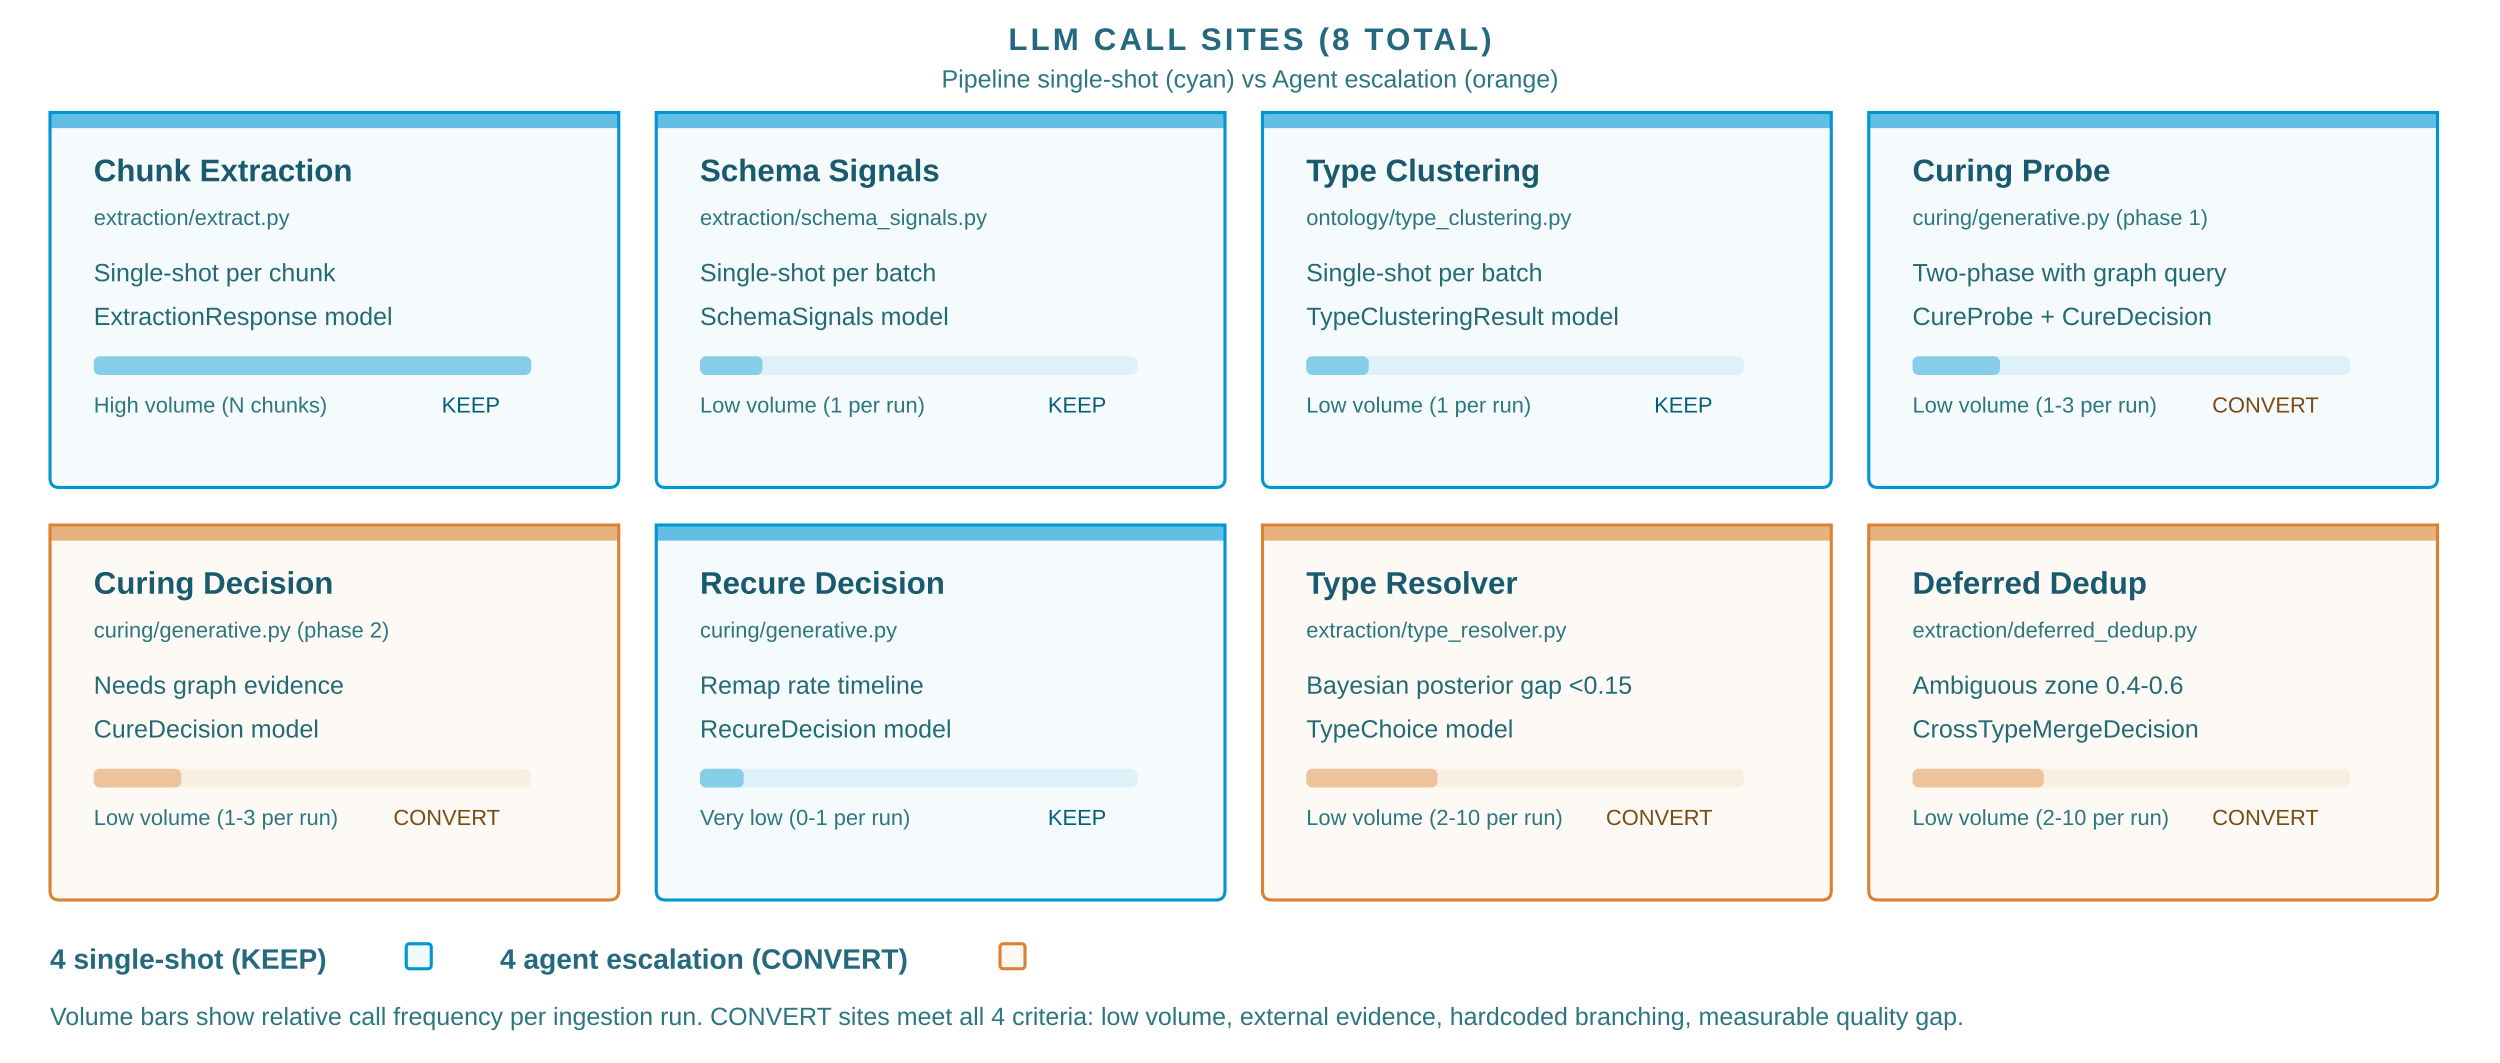
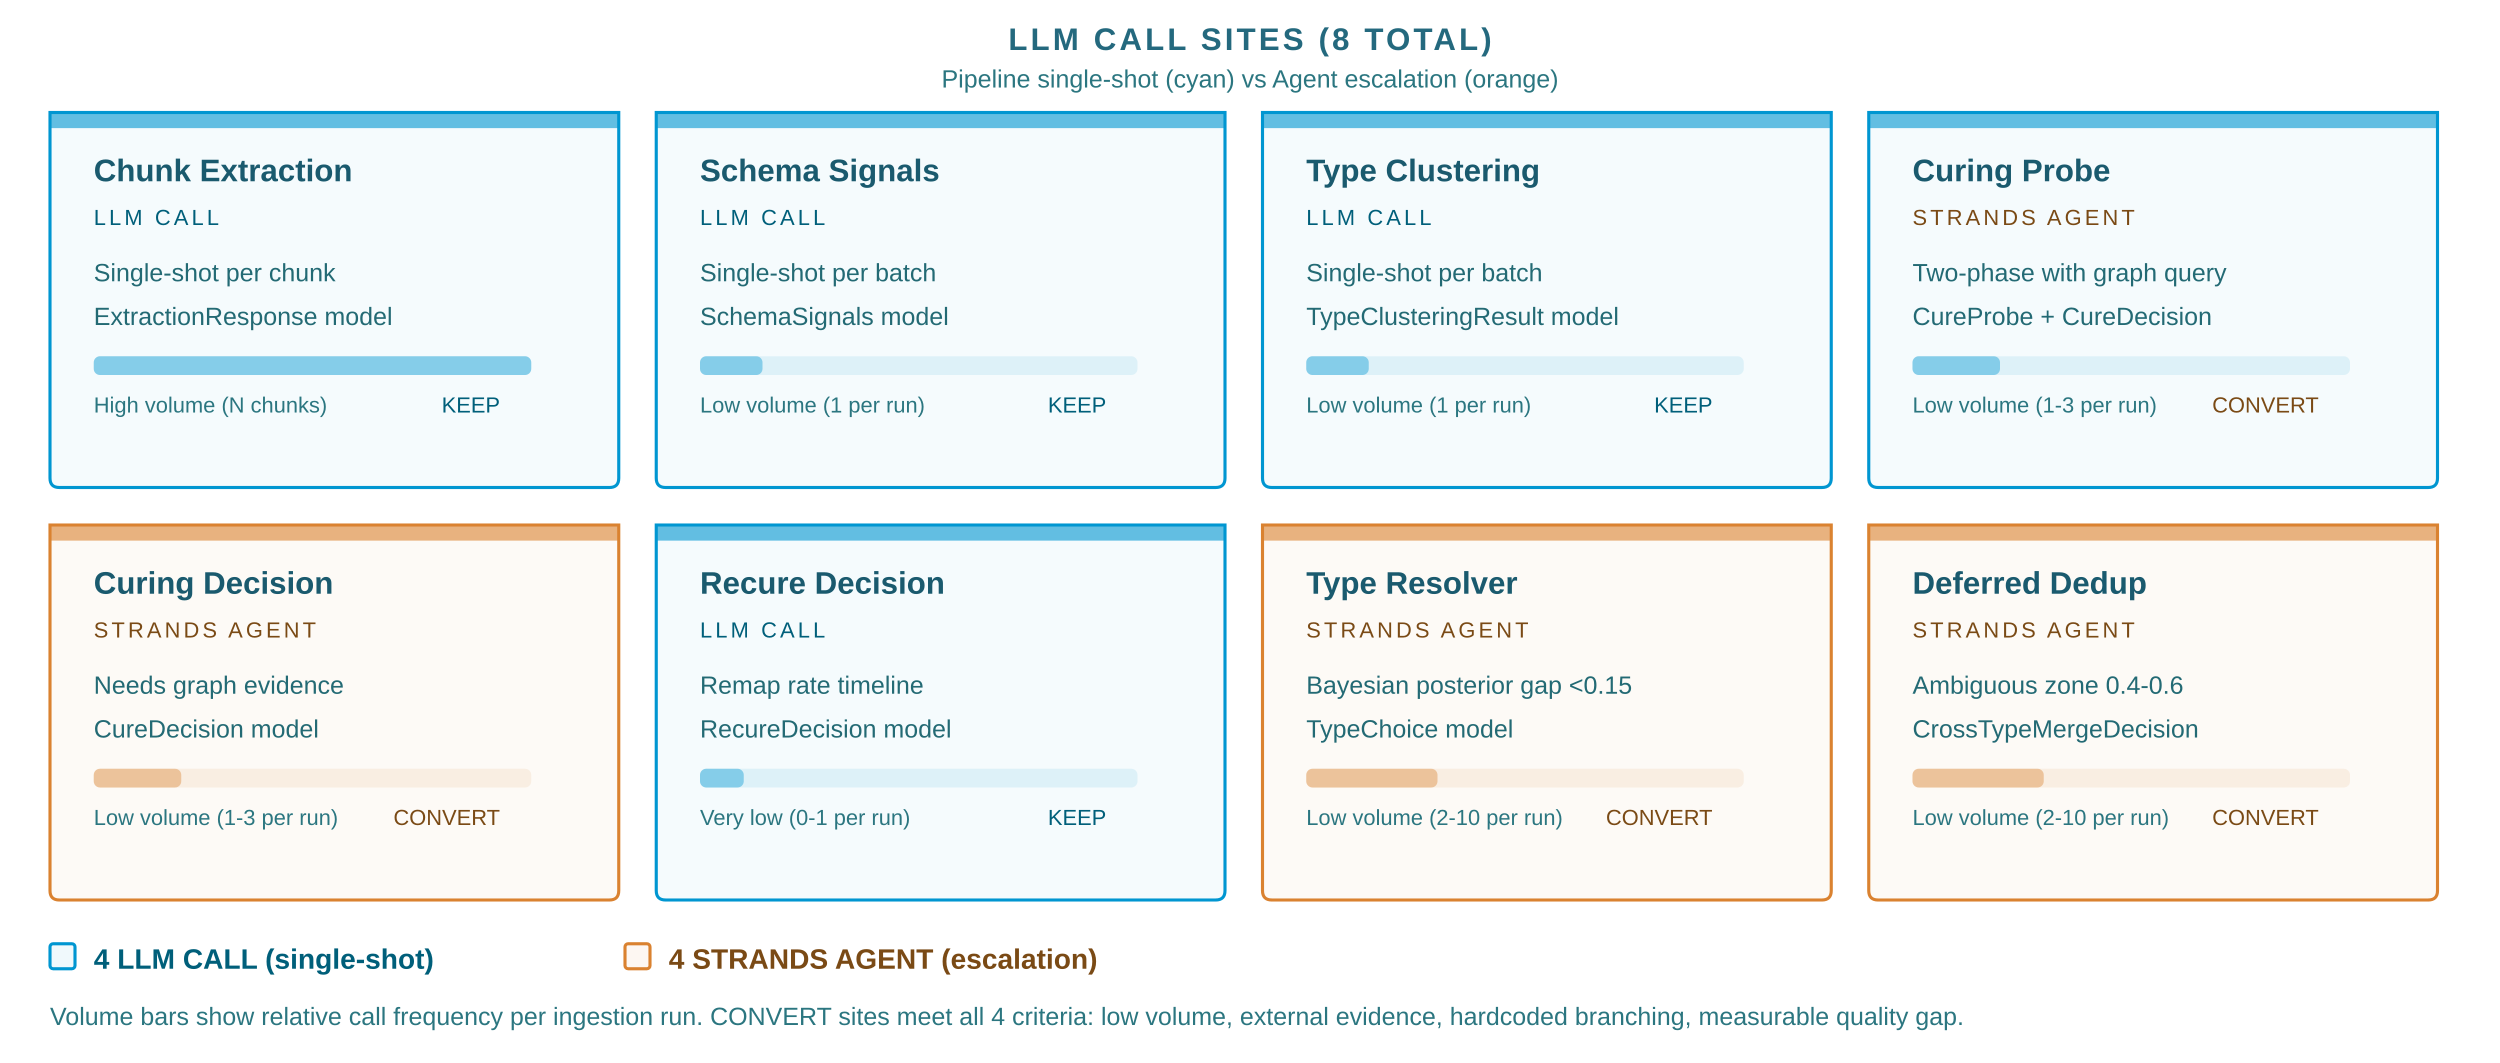
<svg xmlns="http://www.w3.org/2000/svg" viewBox="0 0 800 340">
  <style>
    .fg-1 { fill: #1a5a6e; }
    .fg-2 { fill: #24697e; }
    .fg-3 { fill: #236a74; }
    .fg-4 { fill: #2b7680; }
    .accent-1 { fill: #005f7a; }
    .accent-2 { fill: #7a4a15; }
    @media (prefers-color-scheme: dark) {
      .fg-1 { fill: #b8e4f0; }
      .fg-2 { fill: #8fd4e6; }
      .fg-3 { fill: #5aafc5; }
      .fg-4 { fill: #4099b3; }
      .accent-1 { fill: #5cc8e0; }
      .accent-2 { fill: #d4a04a; }
    }
  </style>
  <g id="guide-grid" display="none">
    <line x1="400" y1="0" x2="400" y2="340" stroke="red" stroke-width="0.5" />
    <line x1="200" y1="0" x2="200" y2="340" stroke="red" stroke-width="0.5" />
    <line x1="600" y1="0" x2="600" y2="340" stroke="red" stroke-width="0.5" />
  </g>
  <text x="400" y="16" font-family="Segoe UI, Arial, sans-serif" font-size="10" font-weight="600" class="fg-2" text-anchor="middle" letter-spacing="1">LLM CALL SITES (8 TOTAL)</text>
  <text x="400" y="28" class="fg-4" font-family="Segoe UI, Arial, sans-serif" font-size="8" text-anchor="middle">Pipeline single-shot (cyan) vs Agent escalation (orange)</text>
  <g id="card-extract">
    <path d="M16,36 H198 V153 Q198,156 195,156 H19 Q16,156 16,153 Z" fill="#0096d1" fill-opacity="0.04" />
    <path d="M16,36 H198 V153 Q198,156 195,156 H19 Q16,156 16,153 Z" fill="none" stroke="#0096d1" stroke-width="1" />
    <rect x="16" y="36" width="182" height="5" fill="#0096d1" opacity="0.6" />
    <text x="30" y="58" class="fg-1" font-family="Segoe UI, Arial, sans-serif" font-size="10" font-weight="700">Chunk Extraction</text>
-     <text x="30" y="72" class="fg-4" font-family="Segoe UI, Arial, sans-serif" font-size="7">extraction/extract.py</text>
+     <text x="30" y="72" class="accent-1" font-family="Segoe UI, Arial, sans-serif" font-size="7" letter-spacing="1">LLM CALL</text>
    <text x="30" y="90" class="fg-3" font-family="Segoe UI, Arial, sans-serif" font-size="8">Single-shot per chunk</text>
    <text x="30" y="104" class="fg-3" font-family="Segoe UI, Arial, sans-serif" font-size="8">ExtractionResponse model</text>
    <rect x="30" y="114" width="140" height="6" rx="2" fill="#0096d1" fill-opacity="0.1" />
    <rect x="30" y="114" width="140" height="6" rx="2" fill="#0096d1" opacity="0.4" />
    <text x="30" y="132" class="fg-4" font-family="Segoe UI, Arial, sans-serif" font-size="7">High volume (N chunks)</text>
    <text x="160" y="132" font-family="Segoe UI, Arial, sans-serif" font-size="7" class="accent-1" text-anchor="end">KEEP</text>
  </g>
  <g id="card-signals">
    <path d="M210,36 H392 V153 Q392,156 389,156 H213 Q210,156 210,153 Z" fill="#0096d1" fill-opacity="0.04" />
    <path d="M210,36 H392 V153 Q392,156 389,156 H213 Q210,156 210,153 Z" fill="none" stroke="#0096d1" stroke-width="1" />
    <rect x="210" y="36" width="182" height="5" fill="#0096d1" opacity="0.6" />
    <text x="224" y="58" class="fg-1" font-family="Segoe UI, Arial, sans-serif" font-size="10" font-weight="700">Schema Signals</text>
-     <text x="224" y="72" class="fg-4" font-family="Segoe UI, Arial, sans-serif" font-size="7">extraction/schema_signals.py</text>
+     <text x="224" y="72" class="accent-1" font-family="Segoe UI, Arial, sans-serif" font-size="7" letter-spacing="1">LLM CALL</text>
    <text x="224" y="90" class="fg-3" font-family="Segoe UI, Arial, sans-serif" font-size="8">Single-shot per batch</text>
    <text x="224" y="104" class="fg-3" font-family="Segoe UI, Arial, sans-serif" font-size="8">SchemaSignals model</text>
    <rect x="224" y="114" width="140" height="6" rx="2" fill="#0096d1" fill-opacity="0.1" />
    <rect x="224" y="114" width="20" height="6" rx="2" fill="#0096d1" opacity="0.4" />
    <text x="224" y="132" class="fg-4" font-family="Segoe UI, Arial, sans-serif" font-size="7">Low volume (1 per run)</text>
    <text x="354" y="132" font-family="Segoe UI, Arial, sans-serif" font-size="7" class="accent-1" text-anchor="end">KEEP</text>
  </g>
  <g id="card-cluster">
    <path d="M404,36 H586 V153 Q586,156 583,156 H407 Q404,156 404,153 Z" fill="#0096d1" fill-opacity="0.04" />
    <path d="M404,36 H586 V153 Q586,156 583,156 H407 Q404,156 404,153 Z" fill="none" stroke="#0096d1" stroke-width="1" />
    <rect x="404" y="36" width="182" height="5" fill="#0096d1" opacity="0.6" />
    <text x="418" y="58" class="fg-1" font-family="Segoe UI, Arial, sans-serif" font-size="10" font-weight="700">Type Clustering</text>
-     <text x="418" y="72" class="fg-4" font-family="Segoe UI, Arial, sans-serif" font-size="7">ontology/type_clustering.py</text>
+     <text x="418" y="72" class="accent-1" font-family="Segoe UI, Arial, sans-serif" font-size="7" letter-spacing="1">LLM CALL</text>
    <text x="418" y="90" class="fg-3" font-family="Segoe UI, Arial, sans-serif" font-size="8">Single-shot per batch</text>
    <text x="418" y="104" class="fg-3" font-family="Segoe UI, Arial, sans-serif" font-size="8">TypeClusteringResult model</text>
    <rect x="418" y="114" width="140" height="6" rx="2" fill="#0096d1" fill-opacity="0.1" />
    <rect x="418" y="114" width="20" height="6" rx="2" fill="#0096d1" opacity="0.4" />
    <text x="418" y="132" class="fg-4" font-family="Segoe UI, Arial, sans-serif" font-size="7">Low volume (1 per run)</text>
    <text x="548" y="132" font-family="Segoe UI, Arial, sans-serif" font-size="7" class="accent-1" text-anchor="end">KEEP</text>
  </g>
  <g id="card-probe">
    <path d="M598,36 H780 V153 Q780,156 777,156 H601 Q598,156 598,153 Z" fill="#0096d1" fill-opacity="0.04" />
    <path d="M598,36 H780 V153 Q780,156 777,156 H601 Q598,156 598,153 Z" fill="none" stroke="#0096d1" stroke-width="1" />
    <rect x="598" y="36" width="182" height="5" fill="#0096d1" opacity="0.6" />
    <text x="612" y="58" class="fg-1" font-family="Segoe UI, Arial, sans-serif" font-size="10" font-weight="700">Curing Probe</text>
-     <text x="612" y="72" class="fg-4" font-family="Segoe UI, Arial, sans-serif" font-size="7">curing/generative.py (phase 1)</text>
+     <text x="612" y="72" class="accent-2" font-family="Segoe UI, Arial, sans-serif" font-size="7" letter-spacing="1">STRANDS AGENT</text>
    <text x="612" y="90" class="fg-3" font-family="Segoe UI, Arial, sans-serif" font-size="8">Two-phase with graph query</text>
    <text x="612" y="104" class="fg-3" font-family="Segoe UI, Arial, sans-serif" font-size="8">CureProbe + CureDecision</text>
    <rect x="612" y="114" width="140" height="6" rx="2" fill="#0096d1" fill-opacity="0.1" />
    <rect x="612" y="114" width="28" height="6" rx="2" fill="#0096d1" opacity="0.4" />
    <text x="612" y="132" class="fg-4" font-family="Segoe UI, Arial, sans-serif" font-size="7">Low volume (1-3 per run)</text>
    <text x="742" y="132" font-family="Segoe UI, Arial, sans-serif" font-size="7" class="accent-2" text-anchor="end">CONVERT</text>
  </g>
  <g id="card-cure-decision">
    <path d="M16,168 H198 V285 Q198,288 195,288 H19 Q16,288 16,285 Z" fill="#da8230" fill-opacity="0.04" />
    <path d="M16,168 H198 V285 Q198,288 195,288 H19 Q16,288 16,285 Z" fill="none" stroke="#da8230" stroke-width="1" />
    <rect x="16" y="168" width="182" height="5" fill="#da8230" opacity="0.6" />
    <text x="30" y="190" class="fg-1" font-family="Segoe UI, Arial, sans-serif" font-size="10" font-weight="700">Curing Decision</text>
-     <text x="30" y="204" class="fg-4" font-family="Segoe UI, Arial, sans-serif" font-size="7">curing/generative.py (phase 2)</text>
+     <text x="30" y="204" class="accent-2" font-family="Segoe UI, Arial, sans-serif" font-size="7" letter-spacing="1">STRANDS AGENT</text>
    <text x="30" y="222" class="fg-3" font-family="Segoe UI, Arial, sans-serif" font-size="8">Needs graph evidence</text>
    <text x="30" y="236" class="fg-3" font-family="Segoe UI, Arial, sans-serif" font-size="8">CureDecision model</text>
    <rect x="30" y="246" width="140" height="6" rx="2" fill="#da8230" fill-opacity="0.1" />
    <rect x="30" y="246" width="28" height="6" rx="2" fill="#da8230" opacity="0.4" />
    <text x="30" y="264" class="fg-4" font-family="Segoe UI, Arial, sans-serif" font-size="7">Low volume (1-3 per run)</text>
    <text x="160" y="264" font-family="Segoe UI, Arial, sans-serif" font-size="7" class="accent-2" text-anchor="end">CONVERT</text>
  </g>
  <g id="card-recure">
    <path d="M210,168 H392 V285 Q392,288 389,288 H213 Q210,288 210,285 Z" fill="#0096d1" fill-opacity="0.04" />
    <path d="M210,168 H392 V285 Q392,288 389,288 H213 Q210,288 210,285 Z" fill="none" stroke="#0096d1" stroke-width="1" />
    <rect x="210" y="168" width="182" height="5" fill="#0096d1" opacity="0.6" />
    <text x="224" y="190" class="fg-1" font-family="Segoe UI, Arial, sans-serif" font-size="10" font-weight="700">Recure Decision</text>
-     <text x="224" y="204" class="fg-4" font-family="Segoe UI, Arial, sans-serif" font-size="7">curing/generative.py</text>
+     <text x="224" y="204" class="accent-1" font-family="Segoe UI, Arial, sans-serif" font-size="7" letter-spacing="1">LLM CALL</text>
    <text x="224" y="222" class="fg-3" font-family="Segoe UI, Arial, sans-serif" font-size="8">Remap rate timeline</text>
    <text x="224" y="236" class="fg-3" font-family="Segoe UI, Arial, sans-serif" font-size="8">RecureDecision model</text>
    <rect x="224" y="246" width="140" height="6" rx="2" fill="#0096d1" fill-opacity="0.1" />
    <rect x="224" y="246" width="14" height="6" rx="2" fill="#0096d1" opacity="0.4" />
    <text x="224" y="264" class="fg-4" font-family="Segoe UI, Arial, sans-serif" font-size="7">Very low (0-1 per run)</text>
    <text x="354" y="264" font-family="Segoe UI, Arial, sans-serif" font-size="7" class="accent-1" text-anchor="end">KEEP</text>
  </g>
  <g id="card-type-resolve">
    <path d="M404,168 H586 V285 Q586,288 583,288 H407 Q404,288 404,285 Z" fill="#da8230" fill-opacity="0.04" />
    <path d="M404,168 H586 V285 Q586,288 583,288 H407 Q404,288 404,285 Z" fill="none" stroke="#da8230" stroke-width="1" />
    <rect x="404" y="168" width="182" height="5" fill="#da8230" opacity="0.6" />
    <text x="418" y="190" class="fg-1" font-family="Segoe UI, Arial, sans-serif" font-size="10" font-weight="700">Type Resolver</text>
-     <text x="418" y="204" class="fg-4" font-family="Segoe UI, Arial, sans-serif" font-size="7">extraction/type_resolver.py</text>
+     <text x="418" y="204" class="accent-2" font-family="Segoe UI, Arial, sans-serif" font-size="7" letter-spacing="1">STRANDS AGENT</text>
    <text x="418" y="222" class="fg-3" font-family="Segoe UI, Arial, sans-serif" font-size="8">Bayesian posterior gap &lt;0.15</text>
    <text x="418" y="236" class="fg-3" font-family="Segoe UI, Arial, sans-serif" font-size="8">TypeChoice model</text>
    <rect x="418" y="246" width="140" height="6" rx="2" fill="#da8230" fill-opacity="0.1" />
    <rect x="418" y="246" width="42" height="6" rx="2" fill="#da8230" opacity="0.4" />
    <text x="418" y="264" class="fg-4" font-family="Segoe UI, Arial, sans-serif" font-size="7">Low volume (2-10 per run)</text>
    <text x="548" y="264" font-family="Segoe UI, Arial, sans-serif" font-size="7" class="accent-2" text-anchor="end">CONVERT</text>
  </g>
  <g id="card-deferred">
    <path d="M598,168 H780 V285 Q780,288 777,288 H601 Q598,288 598,285 Z" fill="#da8230" fill-opacity="0.04" />
    <path d="M598,168 H780 V285 Q780,288 777,288 H601 Q598,288 598,285 Z" fill="none" stroke="#da8230" stroke-width="1" />
    <rect x="598" y="168" width="182" height="5" fill="#da8230" opacity="0.6" />
    <text x="612" y="190" class="fg-1" font-family="Segoe UI, Arial, sans-serif" font-size="10" font-weight="700">Deferred Dedup</text>
-     <text x="612" y="204" class="fg-4" font-family="Segoe UI, Arial, sans-serif" font-size="7">extraction/deferred_dedup.py</text>
+     <text x="612" y="204" class="accent-2" font-family="Segoe UI, Arial, sans-serif" font-size="7" letter-spacing="1">STRANDS AGENT</text>
    <text x="612" y="222" class="fg-3" font-family="Segoe UI, Arial, sans-serif" font-size="8">Ambiguous zone 0.4-0.6</text>
    <text x="612" y="236" class="fg-3" font-family="Segoe UI, Arial, sans-serif" font-size="8">CrossTypeMergeDecision</text>
    <rect x="612" y="246" width="140" height="6" rx="2" fill="#da8230" fill-opacity="0.1" />
    <rect x="612" y="246" width="42" height="6" rx="2" fill="#da8230" opacity="0.4" />
    <text x="612" y="264" class="fg-4" font-family="Segoe UI, Arial, sans-serif" font-size="7">Low volume (2-10 per run)</text>
    <text x="742" y="264" font-family="Segoe UI, Arial, sans-serif" font-size="7" class="accent-2" text-anchor="end">CONVERT</text>
  </g>
  <g id="summary">
-     <text x="16" y="310" class="fg-2" font-family="Segoe UI, Arial, sans-serif" font-size="9" font-weight="600">4 single-shot (KEEP)</text>
-     <rect x="130" y="302" width="8" height="8" rx="1" fill="#0096d1" fill-opacity="0.06" stroke="#0096d1" stroke-width="1" />
-     <text x="160" y="310" class="fg-2" font-family="Segoe UI, Arial, sans-serif" font-size="9" font-weight="600">4 agent escalation (CONVERT)</text>
-     <rect x="320" y="302" width="8" height="8" rx="1" fill="#da8230" fill-opacity="0.06" stroke="#da8230" stroke-width="1" />
+     <rect x="16" y="302" width="8" height="8" rx="1" fill="#0096d1" fill-opacity="0.06" stroke="#0096d1" stroke-width="1" />
+     <text x="30" y="310" class="accent-1" font-family="Segoe UI, Arial, sans-serif" font-size="9" font-weight="600">4 LLM CALL (single-shot)</text>
+     <rect x="200" y="302" width="8" height="8" rx="1" fill="#da8230" fill-opacity="0.06" stroke="#da8230" stroke-width="1" />
+     <text x="214" y="310" class="accent-2" font-family="Segoe UI, Arial, sans-serif" font-size="9" font-weight="600">4 STRANDS AGENT (escalation)</text>
    <text x="16" y="328" class="fg-4" font-family="Segoe UI, Arial, sans-serif" font-size="8">Volume bars show relative call frequency per ingestion run. CONVERT sites meet all 4 criteria: low volume, external evidence, hardcoded branching, measurable quality gap.</text>
  </g>
</svg>
